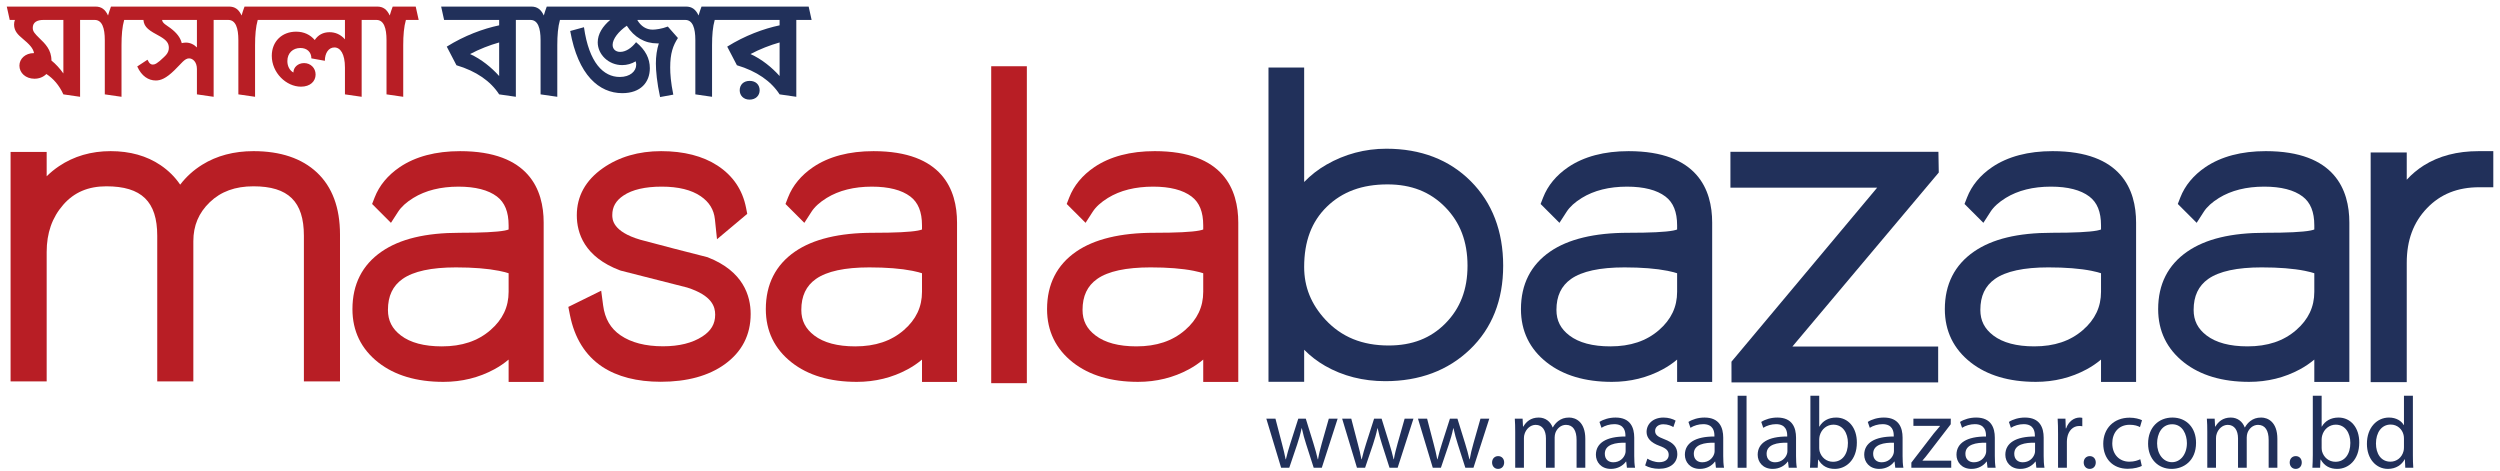
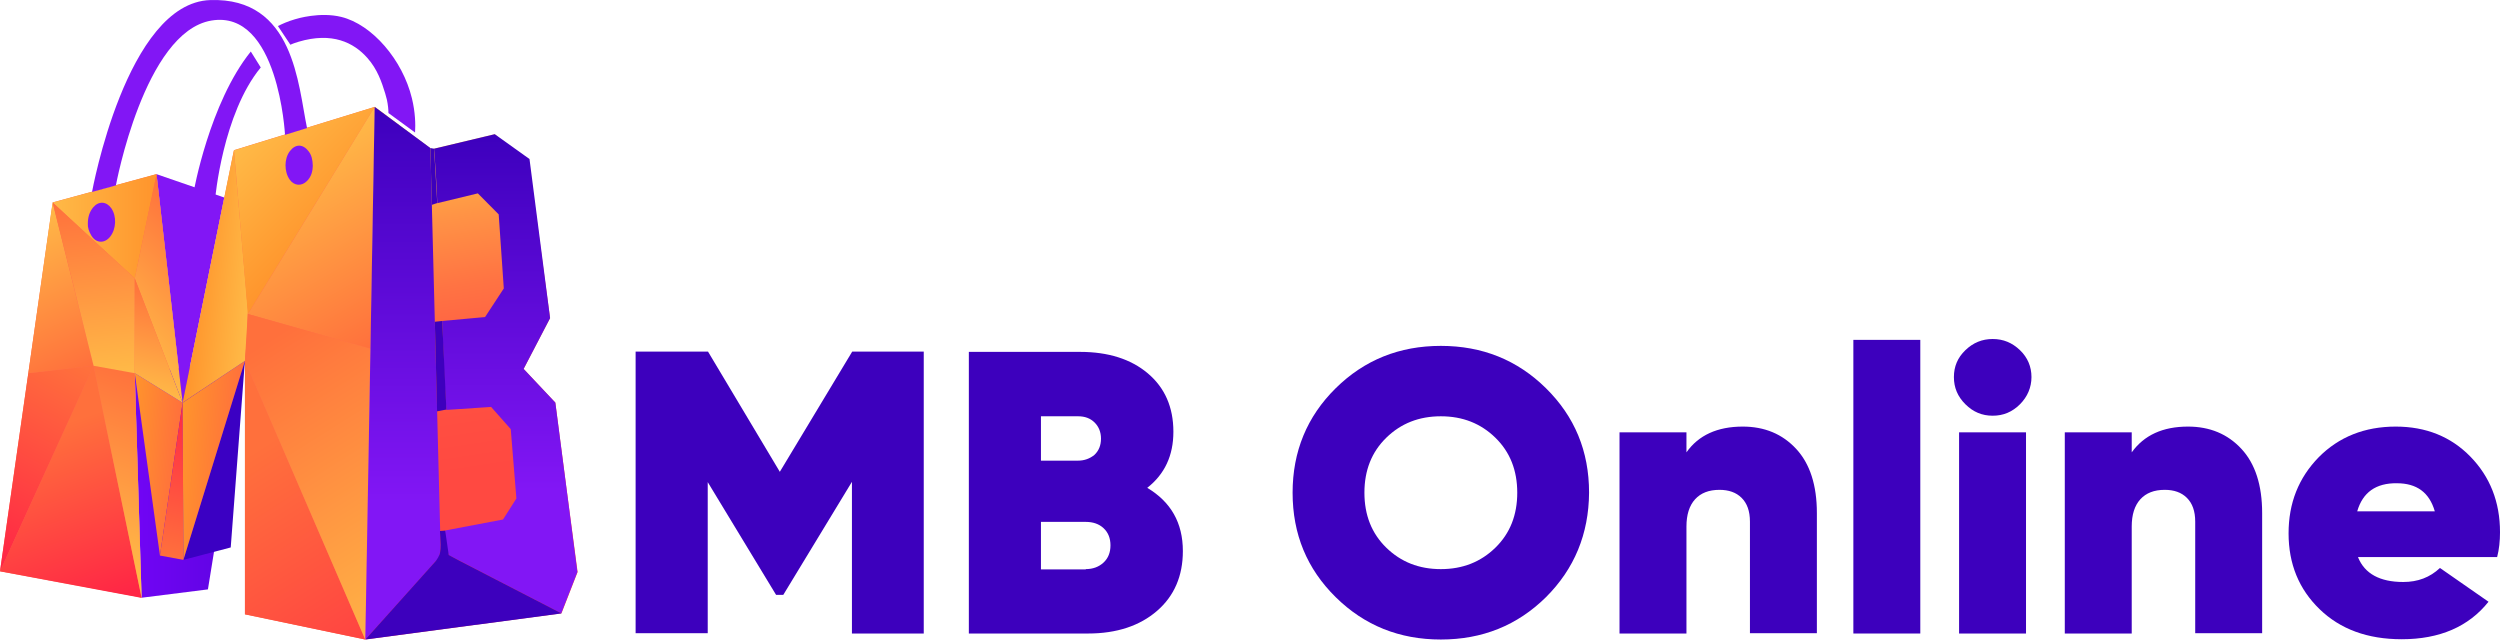
- <svg xmlns="http://www.w3.org/2000/svg" width="351" height="66" viewBox="0 0 351 66" fill="none">
-   <path d="M27.648 6.661C27.214 6.225 26.682 5.98 26.09 5.98C25.894 5.98 25.696 6.018 25.519 6.055C25.322 5.261 24.809 4.616 23.941 3.954C23.389 3.538 22.798 3.272 22.758 2.798H27.648V6.661ZM8.898 10.315C8.404 9.614 7.833 8.99 7.222 8.497V8.478C7.222 6.983 6.334 6.131 5.506 5.336C4.895 4.73 4.599 4.427 4.599 3.916C4.599 3.121 5.21 2.798 6.098 2.798H8.898V10.315ZM50.777 13.59V2.798H52.847C53.891 2.798 54.267 3.935 54.267 5.639V13.249L56.613 13.59V6.34C56.613 4.957 56.712 3.765 56.988 2.798H58.781L58.367 0.924H55.134C54.976 1.342 54.838 1.758 54.719 2.175C54.325 1.323 53.793 0.924 52.965 0.924H52.531H52.157H37.567H37.152H34.333C34.175 1.342 34.037 1.758 33.919 2.175C33.523 1.323 32.992 0.924 32.163 0.924H31.729H31.355H18.816H18.401H15.581C15.424 1.342 15.286 1.758 15.168 2.175C14.772 1.323 14.24 0.924 13.412 0.924H12.979H12.604H0.952L1.366 2.798H2.095C2.017 2.988 1.976 3.216 1.976 3.443C1.976 4.409 2.607 4.938 3.14 5.392C4.106 6.206 4.658 6.755 4.777 7.456H4.757C3.554 7.456 2.726 8.251 2.726 9.217C2.726 10.239 3.613 11.053 4.836 11.053C5.486 11.053 6.077 10.826 6.512 10.39C7.497 11.034 8.307 11.962 8.898 13.249L11.244 13.59V2.798H13.018H13.294C14.339 2.798 14.714 3.935 14.714 5.639V13.249L17.06 13.59V6.34C17.06 4.957 17.159 3.765 17.434 2.798H18.816H19.229H20.136C20.235 3.879 20.964 4.295 22.502 5.128C23.369 5.639 23.706 6.055 23.706 6.718C23.706 7.077 23.587 7.399 23.311 7.722C23.232 7.797 23.152 7.892 23.054 7.986C22.089 8.933 21.733 9.066 21.457 9.066C21.241 9.066 20.984 8.99 20.707 8.384L19.268 9.331C19.88 10.694 20.846 11.3 21.872 11.3C22.561 11.3 23.311 11.015 24.493 9.86C25.44 8.952 25.913 8.195 26.544 8.195C27.076 8.195 27.648 8.706 27.648 9.689V13.249L29.995 13.59V2.798H31.769H32.045C33.091 2.798 33.466 3.935 33.466 5.639V13.249L35.811 13.59V6.34C35.811 4.957 35.91 3.765 36.186 2.798H37.567H37.981H48.431V5.525C47.819 4.825 47.07 4.521 46.262 4.521C45.355 4.521 44.645 4.92 44.191 5.62C43.561 4.881 42.693 4.446 41.568 4.446C39.597 4.446 38.158 5.809 38.158 7.835C38.158 10.22 40.189 12.169 42.26 12.169C43.561 12.169 44.31 11.412 44.31 10.466C44.31 9.538 43.599 8.857 42.693 8.857C41.825 8.857 41.194 9.463 41.194 10.182C40.681 9.899 40.346 9.311 40.346 8.574C40.346 7.456 41.115 6.737 42.18 6.737C43.088 6.737 43.718 7.304 43.718 8.195L45.61 8.535C45.61 7.474 46.124 6.661 46.952 6.661C47.78 6.661 48.431 7.551 48.431 9.482V13.249L50.777 13.59Z" fill="#B81E25" />
-   <path d="M70.081 10.675C68.996 9.463 67.576 8.308 65.999 7.589C67.32 6.888 68.739 6.34 70.081 5.961V10.675ZM109.456 10.675C108.371 9.463 106.951 8.308 105.373 7.589C106.695 6.888 108.115 6.34 109.456 5.961V10.675ZM80.412 2.798H85.676C84.612 3.688 83.921 4.768 83.921 5.941C83.921 7.665 85.46 9.141 87.352 9.141C88.023 9.141 88.693 8.952 89.246 8.611C89.305 8.781 89.324 8.933 89.324 9.085C89.324 10.012 88.457 10.807 87.018 10.807C84.731 10.807 82.699 8.837 81.989 3.821L80.057 4.351C81.161 10.56 84.119 13.079 87.372 13.079C89.955 13.079 91.237 11.546 91.237 9.577C91.237 8.214 90.625 7.002 89.305 5.923C88.674 6.737 87.866 7.286 87.076 7.286C86.446 7.286 86.012 6.907 86.012 6.301C86.012 5.469 86.839 4.409 88.004 3.613C89.028 5.242 90.546 6.093 92.282 6.093C92.36 6.093 92.42 6.093 92.499 6.093C92.222 6.945 92.085 7.91 92.085 8.914C92.085 9.955 92.242 11.639 92.676 13.627L94.53 13.287C94.175 11.527 94.096 10.371 94.096 9.482C94.096 7.474 94.49 6.396 95.181 5.336L93.761 3.727C92.933 4.049 92.046 4.162 91.631 4.162C90.725 4.162 89.975 3.669 89.482 2.818L89.522 2.798H95.93H96.206C97.251 2.798 97.626 3.935 97.626 5.639V13.249L99.972 13.59V6.34C99.972 4.957 100.071 3.765 100.346 2.798H101.725H102.14H109.456V3.557C107.208 4.03 104.585 4.995 102.101 6.547L103.462 9.16C106.261 9.993 108.273 11.412 109.456 13.249L111.802 13.59V2.798H113.95L113.537 0.924H101.725H101.313H98.493C98.335 1.342 98.197 1.758 98.078 2.175C97.684 1.323 97.152 0.924 96.323 0.924H95.89H95.515H79.998H79.584H76.764C76.607 1.342 76.468 1.758 76.35 2.175C75.956 1.323 75.424 0.924 74.596 0.924H74.162H73.787H61.938L62.351 2.798H70.081V3.557C67.832 4.03 65.211 4.995 62.726 6.547L64.086 9.16C66.885 9.993 68.897 11.412 70.081 13.249L72.426 13.59V2.798H74.2H74.477C75.522 2.798 75.896 3.935 75.896 5.639V13.249L78.244 13.59V6.34C78.244 4.957 78.341 3.765 78.618 2.798H79.998H80.412Z" fill="#21305A" />
-   <path d="M105.255 11.356C104.388 11.356 103.855 11.904 103.855 12.681C103.855 13.4 104.388 13.987 105.235 13.987C106.123 13.987 106.655 13.4 106.655 12.681C106.655 11.904 106.123 11.356 105.255 11.356Z" fill="#21305A" />
-   <path d="M99.402 36.14L99.315 36.105L99.223 36.083C96.168 35.312 93.035 34.498 89.914 33.662C85.965 32.508 85.965 30.762 85.965 30.188C85.965 29.037 86.466 28.167 87.541 27.448C88.772 26.622 90.58 26.204 92.911 26.204C95.236 26.204 97.076 26.657 98.381 27.551C99.579 28.372 100.232 29.433 100.374 30.793L100.666 33.589L104.913 30.026L104.744 29.161C104.251 26.648 102.9 24.657 100.729 23.244C98.663 21.902 96.003 21.221 92.822 21.221C89.659 21.221 86.908 22.025 84.645 23.611C82.216 25.313 80.984 27.539 80.984 30.228C80.984 32.71 82.034 36.065 87.034 37.954L87.191 38.005C90.133 38.758 93.169 39.531 96.47 40.367C100 41.49 100.411 43.081 100.411 44.183C100.411 45.477 99.837 46.451 98.605 47.248C97.203 48.157 95.347 48.619 93.089 48.619C90.621 48.619 88.615 48.1 87.123 47.077C85.725 46.122 84.926 44.75 84.68 42.883L84.407 40.815L79.794 43.089L80.016 44.212C80.658 47.464 82.183 49.911 84.554 51.49C86.676 52.891 89.441 53.601 92.773 53.601C96.464 53.601 99.484 52.774 101.75 51.145C104.167 49.403 105.393 47.028 105.393 44.084C105.393 41.532 104.354 38.082 99.402 36.14Z" fill="#B81E25" />
-   <path d="M168.933 40.968C168.933 43.094 168.101 44.852 166.39 46.339C164.615 47.881 162.38 48.63 159.555 48.63C157.07 48.63 155.136 48.114 153.807 47.096C152.567 46.151 151.989 45.012 151.989 43.51C151.989 41.559 152.661 40.138 154.044 39.163C155.572 38.085 158.093 37.541 161.536 37.541C163.953 37.541 165.988 37.703 167.586 38.02C168.254 38.155 168.676 38.274 168.933 38.362V40.968ZM162.126 21.22C158.707 21.22 155.858 21.973 153.649 23.461C151.962 24.61 150.774 26.047 150.12 27.728L149.766 28.637L152.413 31.285L153.416 29.73C153.861 29.041 154.58 28.388 155.554 27.789C157.265 26.736 159.4 26.204 161.894 26.204C164.262 26.204 166.077 26.67 167.293 27.59C168.397 28.427 168.933 29.751 168.933 31.64V32.22C168.819 32.263 168.64 32.319 168.369 32.371C167.28 32.577 165.159 32.682 162.065 32.682C157.331 32.682 153.642 33.572 151.101 35.323C148.384 37.196 147.007 39.914 147.007 43.403C147.007 46.476 148.228 48.994 150.636 50.888C152.936 52.695 156.012 53.613 159.776 53.613C162.356 53.613 164.76 53.02 166.919 51.851C167.655 51.451 168.327 50.996 168.933 50.483V53.623H173.854V31.248C173.854 26.675 171.818 21.22 162.126 21.22Z" fill="#B81E25" />
-   <path d="M129.449 40.97C129.449 43.095 128.617 44.853 126.906 46.341C125.131 47.882 122.896 48.631 120.07 48.631C117.586 48.631 115.652 48.116 114.321 47.1C113.083 46.153 112.505 45.013 112.505 43.511C112.505 41.56 113.176 40.139 114.559 39.164C116.087 38.087 118.608 37.542 122.052 37.542C124.468 37.542 126.503 37.705 128.103 38.022C128.771 38.156 129.19 38.275 129.449 38.364V40.97ZM122.64 21.222C119.223 21.222 116.373 21.974 114.165 23.463C112.476 24.613 111.288 26.05 110.635 27.731L110.283 28.639L112.929 31.287L113.932 29.731C114.376 29.043 115.094 28.39 116.07 27.79C117.782 26.738 119.915 26.205 122.408 26.205C124.777 26.205 126.593 26.672 127.809 27.591C128.912 28.428 129.449 29.752 129.449 31.642V32.221C129.334 32.265 129.155 32.321 128.883 32.372C127.795 32.579 125.674 32.683 122.579 32.683C117.846 32.683 114.156 33.573 111.616 35.325C108.9 37.197 107.521 39.916 107.521 43.404C107.521 46.479 108.743 48.998 111.151 50.89C113.452 52.697 116.527 53.614 120.291 53.614C122.872 53.614 125.274 53.022 127.434 51.853C128.17 51.453 128.843 50.998 129.449 50.484V53.624H134.368V31.249C134.368 26.677 132.334 21.222 122.64 21.222Z" fill="#B81E25" />
-   <path d="M139.166 53.798H144.17V9.301H139.166V53.798Z" fill="#B81E25" />
-   <path d="M71.41 40.97C71.41 43.095 70.579 44.853 68.866 46.341C67.093 47.882 64.858 48.631 62.032 48.631C59.548 48.631 57.615 48.116 56.283 47.098C55.044 46.153 54.467 45.013 54.467 43.511C54.467 41.56 55.139 40.139 56.522 39.164C58.05 38.087 60.57 37.542 64.014 37.542C66.43 37.542 68.465 37.705 70.064 38.022C70.732 38.156 71.152 38.275 71.41 38.364V40.97ZM64.602 21.222C61.184 21.222 58.335 21.974 56.126 23.463C54.438 24.612 53.25 26.048 52.597 27.731L52.245 28.639L54.889 31.287L55.894 29.731C56.338 29.042 57.057 28.389 58.032 27.79C59.743 26.738 61.877 26.205 64.371 26.205C66.737 26.205 68.556 26.672 69.77 27.591C70.874 28.428 71.41 29.752 71.41 31.642V32.221C71.296 32.265 71.116 32.321 70.846 32.372C69.756 32.579 67.635 32.683 64.541 32.683C59.741 32.683 56.155 33.548 53.577 35.325C50.862 37.197 49.483 39.916 49.483 43.404C49.483 46.479 50.705 48.996 53.113 50.89C55.414 52.697 58.489 53.614 62.253 53.614C64.834 53.614 67.237 53.022 69.395 51.853C70.132 51.453 70.803 50.998 71.41 50.484V53.624H76.331V31.249C76.331 26.677 74.297 21.222 64.602 21.222Z" fill="#B81E25" />
-   <path d="M35.59 21.22C32.847 21.22 30.424 21.862 28.387 23.129C27.174 23.882 26.141 24.819 25.296 25.926C24.576 24.858 23.655 23.943 22.542 23.19C20.611 21.882 18.25 21.22 15.529 21.22C12.807 21.22 10.37 21.931 8.283 23.334C7.658 23.754 7.081 24.226 6.553 24.75V21.33H1.485V53.55H6.553V35.383C6.553 32.708 7.317 30.534 8.887 28.74C10.405 27.003 12.384 26.158 14.932 26.158C19.874 26.158 22.076 28.299 22.076 33.099V53.55H27.145V33.864C27.145 31.674 27.898 29.886 29.448 28.396C31.013 26.89 33.02 26.158 35.582 26.158C40.483 26.158 42.667 28.299 42.667 33.099V53.55H47.736V32.92C47.736 29.165 46.647 26.239 44.498 24.22C42.376 22.23 39.379 21.22 35.59 21.22Z" fill="#B81E25" />
-   <path d="M347.976 21.222C345.002 21.222 342.427 21.895 340.309 23.224C339.422 23.784 338.623 24.454 337.907 25.232V21.406H332.841V53.648H337.907V36.906C337.907 33.734 338.834 31.222 340.751 29.226C342.644 27.251 345.049 26.29 348.094 26.29H350.06V21.222H347.976Z" fill="#21305A" />
-   <path d="M310.039 39.163C311.569 38.085 314.091 37.541 317.534 37.541C319.95 37.541 321.985 37.703 323.584 38.02C324.251 38.155 324.673 38.274 324.929 38.362V40.968C324.929 43.094 324.097 44.852 322.387 46.339C320.615 47.881 318.378 48.63 315.551 48.63C313.066 48.63 311.133 48.114 309.804 47.099C308.562 46.151 307.986 45.012 307.986 43.51C307.986 41.559 308.659 40.138 310.039 39.163ZM306.632 50.888C308.933 52.695 312.009 53.613 315.77 53.613C318.355 53.613 320.755 53.02 322.916 51.851C323.653 51.451 324.322 50.996 324.929 50.483V53.623H329.849V31.248C329.849 26.675 327.814 21.22 318.118 21.22C314.703 21.22 311.853 21.973 309.647 23.461C307.957 24.61 306.772 26.047 306.115 27.729L305.764 28.637L308.412 31.285L309.414 29.727C309.858 29.041 310.577 28.388 311.55 27.789C313.265 26.736 315.397 26.204 317.891 26.204C320.258 26.204 322.078 26.67 323.289 27.59C324.393 28.427 324.929 29.751 324.929 31.64V32.22C324.817 32.263 324.635 32.319 324.367 32.371C323.275 32.577 321.153 32.682 318.061 32.682C313.261 32.682 309.672 33.546 307.095 35.323C304.38 37.196 303.005 39.912 303.005 43.403C303.005 46.476 304.226 48.994 306.632 50.888Z" fill="#21305A" />
-   <path d="M186.305 29.01C188.471 26.91 191.248 25.889 194.799 25.889C198.144 25.888 200.793 26.93 202.898 29.072C205.01 31.221 206.039 33.917 206.039 37.313C206.039 40.633 205.031 43.273 202.956 45.383C200.888 47.487 198.276 48.507 194.972 48.507C191.259 48.507 188.348 47.319 186.078 44.873C184.077 42.702 183.104 40.285 183.104 37.485C183.104 33.872 184.152 31.099 186.305 29.01ZM183.104 49.104C183.974 49.985 184.957 50.74 186.048 51.367C188.536 52.793 191.375 53.516 194.492 53.516C199.299 53.516 203.297 52.018 206.378 49.066C209.476 46.096 211.046 42.142 211.046 37.313C211.046 32.459 209.514 28.466 206.495 25.44C203.475 22.415 199.485 20.881 194.637 20.88C191.645 20.88 188.82 21.633 186.236 23.114C185.069 23.784 184.023 24.598 183.104 25.552V9.485H178.095V53.609H183.104V49.104Z" fill="#21305A" />
-   <path d="M272.119 48.651H251.654L272.204 24.22L272.154 21.31H242.952V26.351H263.551L243.098 50.781L243.102 53.69H272.119V48.651Z" fill="#21305A" />
-   <path d="M292.44 46.339C290.665 47.881 288.433 48.63 285.605 48.63C283.12 48.63 281.186 48.114 279.857 47.099C278.618 46.151 278.04 45.012 278.04 43.51C278.04 41.559 278.713 40.138 280.093 39.163C281.623 38.085 284.144 37.541 287.589 37.541C290.004 37.541 292.039 37.703 293.64 38.02C294.307 38.155 294.727 38.274 294.983 38.362V40.968C294.983 43.094 294.153 44.852 292.44 46.339ZM299.907 31.248C299.907 26.675 297.872 21.22 288.178 21.22C284.759 21.22 281.909 21.973 279.701 23.461C278.011 24.61 276.826 26.047 276.173 27.728L275.818 28.637L278.466 31.285L279.47 29.727C279.91 29.041 280.633 28.389 281.604 27.789C283.317 26.736 285.451 26.204 287.945 26.204C290.312 26.204 292.13 26.67 293.343 27.59C294.447 28.427 294.983 29.751 294.983 31.64V32.22C294.871 32.263 294.691 32.319 294.423 32.371C293.333 32.577 291.211 32.682 288.115 32.682C283.313 32.682 279.728 33.546 277.149 35.323C274.434 37.196 273.055 39.914 273.055 43.403C273.055 46.478 274.28 48.997 276.688 50.888C278.987 52.695 282.063 53.613 285.824 53.613C288.409 53.613 290.811 53.02 292.97 51.851C293.707 51.451 294.378 50.996 294.983 50.483V53.623H299.907V31.248Z" fill="#21305A" />
-   <path d="M220.579 39.164C222.107 38.087 224.627 37.542 228.074 37.542C230.488 37.542 232.523 37.705 234.122 38.022C234.789 38.156 235.209 38.275 235.467 38.364V40.97C235.467 43.095 234.635 44.853 232.925 46.341C231.152 47.882 228.916 48.631 226.09 48.631C223.604 48.631 221.671 48.116 220.342 47.1C219.102 46.153 218.524 45.013 218.524 43.511C218.524 41.56 219.198 40.139 220.579 39.164ZM217.171 50.89C219.471 52.697 222.547 53.614 226.311 53.614C228.893 53.614 231.296 53.022 233.452 51.853C234.189 51.453 234.862 50.998 235.467 50.484V53.624H240.389V31.249C240.389 26.677 238.354 21.222 228.66 21.222C225.241 21.222 222.393 21.974 220.184 23.463C218.496 24.613 217.309 26.048 216.655 27.731L216.302 28.639L218.948 31.287L219.954 29.729C220.395 29.043 221.115 28.39 222.089 27.79C223.801 26.738 225.935 26.205 228.429 26.205C230.797 26.205 232.614 26.672 233.826 27.591C234.931 28.428 235.467 29.752 235.467 31.642V32.221C235.353 32.265 235.175 32.321 234.905 32.372C233.818 32.579 231.695 32.683 228.599 32.683C223.864 32.683 220.175 33.573 217.635 35.325C214.919 37.197 213.541 39.916 213.541 43.404C213.541 46.479 214.762 48.998 217.171 50.89Z" fill="#21305A" />
-   <path d="M185.581 62.242C185.355 63.054 185.169 63.78 185.056 64.477H185.013C184.856 63.78 184.658 63.054 184.4 62.229L183.333 58.783H182.278L181.153 62.3C180.925 63.039 180.697 63.78 180.541 64.477H180.499C180.37 63.766 180.184 63.054 179.986 62.286L179.073 58.783H177.792L179.871 65.674H181.012L182.122 62.399C182.363 61.66 182.577 60.947 182.748 60.121H182.776C182.947 60.933 183.148 61.616 183.39 62.385L184.444 65.674H185.581L187.804 58.783H186.564L185.581 62.242Z" fill="#21305A" />
-   <path d="M196.228 62.242C196 63.054 195.816 63.78 195.703 64.477H195.66C195.503 63.78 195.303 63.054 195.047 62.229L193.977 58.783H192.923L191.798 62.3C191.572 63.039 191.342 63.78 191.187 64.477H191.144C191.016 63.766 190.831 63.054 190.631 62.286L189.719 58.783H188.438L190.518 65.674H191.658L192.769 62.399C193.01 61.66 193.224 60.947 193.395 60.121H193.422C193.593 60.933 193.792 61.616 194.035 62.385L195.089 65.674H196.228L198.449 58.783H197.211L196.228 62.242Z" fill="#21305A" />
-   <path d="M206.874 62.242C206.646 63.054 206.462 63.78 206.348 64.477H206.304C206.149 63.78 205.948 63.054 205.693 62.229L204.624 58.783H203.57L202.444 62.3C202.216 63.039 201.989 63.78 201.832 64.477H201.788C201.661 63.766 201.475 63.054 201.277 62.286L200.366 58.783H199.084L201.162 65.674H202.303L203.414 62.399C203.657 61.66 203.871 60.947 204.041 60.121H204.07C204.238 60.933 204.439 61.616 204.68 62.385L205.735 65.674H206.874L209.095 58.783H207.858L206.874 62.242Z" fill="#21305A" />
-   <path d="M210.344 64.037C209.845 64.037 209.488 64.406 209.488 64.933C209.488 65.448 209.829 65.833 210.328 65.833C210.856 65.833 211.184 65.448 211.184 64.933C211.184 64.406 210.842 64.037 210.344 64.037Z" fill="#21305A" />
-   <path d="M220.31 58.624C219.655 58.624 219.201 58.797 218.785 59.11C218.501 59.324 218.231 59.623 218.018 60.007H217.989C217.689 59.195 216.979 58.624 216.038 58.624C214.897 58.624 214.258 59.239 213.875 59.892H213.83L213.773 58.783H212.678C212.718 59.352 212.735 59.936 212.735 60.648V65.674H213.96V61.517C213.96 61.303 213.986 61.089 214.057 60.903C214.258 60.277 214.826 59.651 215.611 59.651C216.565 59.651 217.05 60.448 217.05 61.545V65.674H218.273V61.416C218.273 61.188 218.316 60.961 218.373 60.79C218.588 60.178 219.142 59.651 219.856 59.651C220.866 59.651 221.351 60.448 221.351 61.773V65.674H222.577V61.616C222.577 59.223 221.223 58.624 220.31 58.624Z" fill="#21305A" />
-   <path d="M228.238 63.354C228.238 63.483 228.209 63.625 228.165 63.752C227.966 64.337 227.398 64.905 226.499 64.905C225.86 64.905 225.316 64.521 225.316 63.708C225.316 62.371 226.87 62.127 228.238 62.157V63.354ZM229.447 61.446C229.447 60.063 228.936 58.624 226.826 58.624C225.959 58.624 225.132 58.868 224.564 59.239L224.848 60.063C225.333 59.75 226.002 59.552 226.641 59.552C228.051 59.552 228.209 60.576 228.209 61.147V61.287C225.546 61.275 224.064 62.187 224.064 63.851C224.064 64.85 224.777 65.833 226.172 65.833C227.154 65.833 227.897 65.347 228.28 64.806H228.323L228.42 65.674H229.563C229.475 65.204 229.447 64.62 229.447 64.021V61.446Z" fill="#21305A" />
-   <path d="M233.685 61.672C232.79 61.331 232.376 61.076 232.376 60.505C232.376 59.993 232.79 59.566 233.529 59.566C234.168 59.566 234.671 59.794 234.939 59.964L235.253 59.053C234.868 58.825 234.255 58.625 233.559 58.625C232.076 58.625 231.179 59.536 231.179 60.648C231.179 61.474 231.764 62.158 233.001 62.599C233.926 62.94 234.286 63.269 234.286 63.867C234.286 64.436 233.855 64.892 232.944 64.892C232.318 64.892 231.664 64.636 231.293 64.394L230.979 65.348C231.463 65.633 232.161 65.817 232.916 65.817C234.555 65.817 235.495 64.963 235.495 63.752C235.495 62.726 234.884 62.128 233.685 61.672Z" fill="#21305A" />
-   <path d="M240.732 63.354C240.732 63.483 240.704 63.625 240.661 63.752C240.46 64.337 239.892 64.905 238.993 64.905C238.354 64.905 237.81 64.521 237.81 63.708C237.81 62.371 239.365 62.127 240.732 62.157V63.354ZM241.941 61.446C241.941 60.063 241.43 58.624 239.32 58.624C238.452 58.624 237.628 58.868 237.056 59.239L237.342 60.063C237.825 59.75 238.496 59.552 239.137 59.552C240.545 59.552 240.704 60.576 240.704 61.147V61.287C238.042 61.275 236.557 62.187 236.557 63.851C236.557 64.85 237.271 65.833 238.667 65.833C239.651 65.833 240.391 65.347 240.775 64.806H240.817L240.917 65.674H242.055C241.97 65.204 241.941 64.62 241.941 64.021V61.446Z" fill="#21305A" />
-   <path d="M243.963 65.674H245.215V55.564H243.963V65.674Z" fill="#21305A" />
-   <path d="M250.953 63.354C250.953 63.483 250.924 63.625 250.882 63.752C250.681 64.337 250.113 64.905 249.214 64.905C248.575 64.905 248.031 64.521 248.031 63.708C248.031 62.371 249.585 62.127 250.953 62.157V63.354ZM252.164 61.446C252.164 60.063 251.651 58.624 249.543 58.624C248.674 58.624 247.849 58.868 247.278 59.239L247.562 60.063C248.047 59.75 248.717 59.552 249.358 59.552C250.766 59.552 250.924 60.576 250.924 61.147V61.287C248.262 61.275 246.779 62.187 246.779 63.851C246.779 64.85 247.491 65.833 248.887 65.833C249.871 65.833 250.61 65.347 250.995 64.806H251.038L251.137 65.674H252.275C252.19 65.204 252.164 64.62 252.164 64.021V61.446Z" fill="#21305A" />
-   <path d="M257.355 64.834C256.444 64.834 255.718 64.235 255.474 63.367C255.448 63.225 255.418 63.069 255.418 62.912V61.672C255.418 61.473 255.462 61.303 255.489 61.16C255.746 60.205 256.544 59.623 257.4 59.623C258.737 59.623 259.449 60.804 259.449 62.187C259.449 63.766 258.666 64.834 257.355 64.834ZM257.795 58.624C256.686 58.624 255.888 59.123 255.448 59.892H255.418V55.563H254.18V63.895C254.18 64.507 254.149 65.204 254.121 65.674H255.205L255.261 64.536H255.304C255.817 65.448 256.615 65.833 257.611 65.833C259.151 65.833 260.703 64.606 260.703 62.143C260.717 60.049 259.506 58.624 257.795 58.624Z" fill="#21305A" />
-   <path d="M265.91 63.354C265.91 63.483 265.881 63.625 265.839 63.752C265.64 64.337 265.07 64.905 264.173 64.905C263.532 64.905 262.99 64.521 262.99 63.708C262.99 62.371 264.542 62.127 265.91 62.157V63.354ZM267.123 61.446C267.123 60.063 266.61 58.624 264.502 58.624C263.631 58.624 262.806 58.868 262.235 59.239L262.519 60.063C263.004 59.75 263.674 59.552 264.315 59.552C265.725 59.552 265.881 60.576 265.881 61.147V61.287C263.219 61.275 261.736 62.187 261.736 63.851C261.736 64.85 262.448 65.833 263.844 65.833C264.828 65.833 265.569 65.347 265.952 64.806H265.997L266.096 65.674H267.235C267.149 65.204 267.123 64.62 267.123 64.021V61.446Z" fill="#21305A" />
-   <path d="M269.922 64.65C270.236 64.293 270.52 63.95 270.804 63.566L273.882 59.566L273.894 58.783H268.642V59.793H272.373V59.821C272.058 60.192 271.774 60.518 271.474 60.891L268.355 64.949V65.674H273.953V64.678H269.922V64.65Z" fill="#21305A" />
-   <path d="M278.863 63.354C278.863 63.483 278.834 63.625 278.792 63.752C278.591 64.337 278.023 64.905 277.124 64.905C276.485 64.905 275.941 64.521 275.941 63.708C275.941 62.371 277.495 62.127 278.863 62.157V63.354ZM280.072 61.446C280.072 60.063 279.559 58.624 277.451 58.624C276.584 58.624 275.757 58.868 275.189 59.239L275.473 60.063C275.957 59.75 276.627 59.552 277.268 59.552C278.676 59.552 278.834 60.576 278.834 61.147V61.287C276.173 61.275 274.689 62.187 274.689 63.851C274.689 64.85 275.402 65.833 276.797 65.833C277.781 65.833 278.522 65.347 278.905 64.806H278.948L279.047 65.674H280.186C280.1 65.204 280.072 64.62 280.072 64.021V61.446Z" fill="#21305A" />
-   <path d="M285.722 63.354C285.722 63.483 285.694 63.625 285.649 63.752C285.45 64.337 284.882 64.905 283.983 64.905C283.344 64.905 282.801 64.521 282.801 63.708C282.801 62.371 284.355 62.127 285.722 62.157V63.354ZM286.931 61.446C286.931 60.063 286.418 58.624 284.31 58.624C283.444 58.624 282.616 58.868 282.048 59.239L282.332 60.063C282.817 59.75 283.486 59.552 284.125 59.552C285.536 59.552 285.694 60.576 285.694 61.147V61.287C283.03 61.275 281.549 62.187 281.549 63.851C281.549 64.85 282.261 65.833 283.657 65.833C284.639 65.833 285.379 65.347 285.765 64.806H285.807L285.905 65.674H287.045C286.96 65.204 286.931 64.62 286.931 64.021V61.446Z" fill="#21305A" />
-   <path d="M290.091 60.134H290.034L289.989 58.783H288.894C288.936 59.423 288.95 60.121 288.95 60.933V65.674H290.19V62.001C290.19 61.786 290.218 61.589 290.247 61.416C290.417 60.477 291.044 59.808 291.927 59.808C292.099 59.808 292.227 59.821 292.355 59.849V58.668C292.239 58.64 292.142 58.624 291.998 58.624C291.158 58.624 290.403 59.209 290.091 60.134Z" fill="#21305A" />
-   <path d="M293.406 64.037C292.907 64.037 292.552 64.406 292.552 64.933C292.552 65.448 292.893 65.833 293.392 65.833C293.919 65.833 294.246 65.448 294.246 64.933C294.246 64.406 293.905 64.037 293.406 64.037Z" fill="#21305A" />
-   <path d="M299.002 59.638C299.683 59.638 300.154 59.794 300.452 59.964L300.738 58.997C300.395 58.825 299.74 58.641 299.002 58.641C296.75 58.641 295.297 60.178 295.297 62.3C295.297 64.406 296.65 65.817 298.73 65.817C299.657 65.817 300.381 65.589 300.71 65.419L300.497 64.478C300.14 64.636 299.671 64.821 298.957 64.821C297.589 64.821 296.563 63.838 296.563 62.243C296.563 60.804 297.419 59.638 299.002 59.638Z" fill="#21305A" />
-   <path d="M304.951 64.891C303.727 64.891 302.857 63.752 302.857 62.242C302.857 60.933 303.496 59.566 304.979 59.566C306.46 59.566 307.042 61.045 307.042 62.215C307.042 63.766 306.148 64.891 304.951 64.891ZM305.005 58.624C303.1 58.624 301.591 59.979 301.591 62.286C301.591 64.465 303.029 65.833 304.894 65.833C306.559 65.833 308.325 64.721 308.325 62.171C308.325 60.063 306.988 58.624 305.005 58.624Z" fill="#21305A" />
-   <path d="M317.478 58.624C316.825 58.624 316.369 58.797 315.955 59.11C315.669 59.324 315.401 59.623 315.186 60.007H315.155C314.859 59.195 314.145 58.624 313.204 58.624C312.067 58.624 311.426 59.239 311.041 59.892H310.998L310.941 58.783H309.844C309.888 59.352 309.903 59.936 309.903 60.648V65.674H311.126V61.517C311.126 61.303 311.156 61.089 311.227 60.903C311.426 60.277 311.996 59.651 312.78 59.651C313.731 59.651 314.218 60.448 314.218 61.545V65.674H315.441V61.416C315.441 61.188 315.486 60.961 315.541 60.79C315.754 60.178 316.312 59.651 317.022 59.651C318.032 59.651 318.519 60.448 318.519 61.773V65.674H319.743V61.616C319.743 59.223 318.389 58.624 317.478 58.624Z" fill="#21305A" />
-   <path d="M322.328 64.037C321.827 64.037 321.474 64.406 321.474 64.933C321.474 65.448 321.814 65.833 322.314 65.833C322.841 65.833 323.168 65.448 323.168 64.933C323.168 64.406 322.827 64.037 322.328 64.037Z" fill="#21305A" />
-   <path d="M327.894 64.834C326.983 64.834 326.255 64.235 326.013 63.367C325.985 63.225 325.959 63.069 325.959 62.912V61.672C325.959 61.473 325.999 61.303 326.03 61.16C326.285 60.205 327.083 59.623 327.937 59.623C329.274 59.623 329.988 60.804 329.988 62.187C329.988 63.766 329.203 64.834 327.894 64.834ZM328.334 58.624C327.227 58.624 326.427 59.123 325.985 59.892H325.959V55.563H324.717V63.895C324.717 64.507 324.689 65.204 324.66 65.674H325.744L325.798 64.536H325.843C326.356 65.448 327.154 65.833 328.15 65.833C329.688 65.833 331.24 64.606 331.24 62.143C331.256 60.049 330.043 58.624 328.334 58.624Z" fill="#21305A" />
-   <path d="M337.516 62.783C337.516 62.984 337.502 63.154 337.46 63.324C337.23 64.265 336.461 64.82 335.622 64.82C334.268 64.82 333.585 63.667 333.585 62.27C333.585 60.748 334.353 59.607 335.652 59.607C336.591 59.607 337.275 60.263 337.46 61.061C337.502 61.216 337.516 61.43 337.516 61.589V62.783ZM338.77 55.563H337.516V59.679H337.486C337.174 59.123 336.461 58.624 335.408 58.624C333.729 58.624 332.304 60.035 332.316 62.328C332.316 64.421 333.599 65.833 335.266 65.833C336.39 65.833 337.23 65.248 337.616 64.477H337.644L337.701 65.674H338.825C338.782 65.204 338.77 64.507 338.77 63.895V55.563Z" fill="#21305A" />
+ <svg xmlns="http://www.w3.org/2000/svg" width="344" height="88" viewBox="0 0 344 88" fill="none">
+   <path d="M51.556 14.71L50.275 88C44.755 86.85 39.235 85.682 33.715 84.531C33.715 72.903 33.715 61.294 33.715 49.666L25.237 77.037L22.008 76.426L18.544 51.337L19.482 82.231L0 78.601L7.252 27.848L21.557 23.948L25.146 55.399L32.2 20.659L51.556 14.71Z" fill="#FF6C4C" />
+   <path d="M19.482 82.249L28.61 81.099L33.697 49.666L18.544 51.355L19.482 82.249Z" fill="url(#paint0_linear_574_15369)" />
+   <path d="M21.538 23.965L30.864 27.182L25.128 55.416L21.538 23.965Z" fill="#8216F5" />
+   <path d="M25.236 77.037C27.401 76.461 29.584 75.904 31.748 75.329C32.398 66.775 33.047 58.22 33.697 49.665L25.236 77.037Z" fill="#3B00C3" />
+   <path d="M0 78.619C4.293 69.183 8.569 59.766 12.862 50.331C15.063 60.97 17.263 71.609 19.482 82.267C12.988 81.045 6.494 79.823 0 78.619Z" fill="url(#paint1_linear_574_15369)" />
+   <path d="M0 78.619C4.293 69.183 8.569 59.766 12.862 50.331C9.867 50.672 6.873 51.014 3.896 51.355L0 78.619Z" fill="url(#paint2_linear_574_15369)" />
+   <path d="M19.483 82.249C17.282 71.609 15.081 60.97 12.862 50.312C14.756 50.654 16.651 50.995 18.545 51.337C18.851 61.653 19.158 71.951 19.483 82.249Z" fill="url(#paint3_linear_574_15369)" />
+   <path d="M3.896 51.355C6.891 51.014 9.885 50.672 12.862 50.331C10.986 42.836 9.11 35.36 7.234 27.866L3.896 51.355Z" fill="url(#paint4_linear_574_15369)" />
+   <path d="M7.233 27.865L21.538 23.965L18.544 38.307L7.233 27.865Z" fill="url(#paint5_linear_574_15369)" />
+   <path d="M18.544 51.355V38.307L7.252 27.866C9.128 35.36 11.004 42.836 12.88 50.331C14.756 50.672 16.65 51.014 18.544 51.355Z" fill="url(#paint6_linear_574_15369)" />
+   <path d="M21.538 23.965L18.544 38.307L25.128 55.416L21.538 23.965Z" fill="url(#paint7_linear_574_15369)" />
+   <path d="M25.128 55.417L22.007 76.444L18.544 51.355L25.128 55.417Z" fill="url(#paint8_linear_574_15369)" />
+   <path d="M18.544 38.308V51.355L25.128 55.417L18.544 38.308Z" fill="url(#paint9_linear_574_15369)" />
+   <path d="M25.129 55.416L25.237 77.037L22.008 76.444L25.129 55.416Z" fill="url(#paint10_linear_574_15369)" />
+   <path d="M25.236 77.037L25.128 55.417L33.697 49.666L25.236 77.037Z" fill="url(#paint11_linear_574_15369)" />
+   <path d="M33.697 49.666L25.128 55.399L32.181 20.659C32.831 28.027 33.462 35.414 34.111 42.782C34.111 42.908 34.111 43.052 34.093 43.178C34.039 45.406 33.913 47.563 33.697 49.666Z" fill="url(#paint12_linear_574_15369)" />
+   <path d="M51.555 14.71L32.199 20.677C32.831 28.189 33.48 35.701 34.111 43.214C39.92 33.706 45.728 24.199 51.555 14.71Z" fill="url(#paint13_linear_574_15369)" />
+   <path d="M51.556 14.71C45.748 24.217 39.921 33.706 34.112 43.214C39.74 44.813 45.351 46.395 50.979 47.994L51.556 14.71Z" fill="url(#paint14_linear_574_15369)" />
+   <path d="M33.697 84.531C33.697 72.903 33.697 61.294 33.697 49.666L50.257 88C44.737 86.85 39.217 85.7 33.697 84.531Z" fill="url(#paint15_linear_574_15369)" />
+   <path d="M50.257 88L33.697 49.665C33.824 47.509 33.968 45.352 34.094 43.195C39.722 44.795 45.333 46.376 50.961 47.976" fill="url(#paint16_linear_574_15369)" />
+   <path d="M35.88 9.282C30.631 15.645 29.603 27.362 29.603 27.362L26.645 26.41C26.645 26.41 28.809 14.171 34.51 7.09" fill="#8216F5" />
+   <path d="M38.243 3.585C38.802 3.298 39.596 2.938 40.588 2.651C40.877 2.561 44.016 1.608 46.956 2.327C51.213 3.37 55.398 8.24 56.679 13.524C57.148 15.447 57.184 17.118 57.112 18.233C55.885 17.334 54.659 16.435 53.45 15.555C53.45 15.105 53.396 14.458 53.234 13.704C53.216 13.596 53.125 13.272 52.999 12.841C52.53 11.331 51.953 9.552 50.546 7.97C48.67 5.85 45.711 4.376 41.093 5.742C40.678 5.868 40.3 6.011 40.3 6.011C40.191 6.065 40.065 6.101 39.957 6.155" fill="#8216F5" />
+   <path d="M12.087 30.777C12.087 29.86 12.321 29.141 12.826 28.53C13.584 27.632 14.648 27.703 15.316 28.656C16.073 29.752 16.001 31.514 15.153 32.574C14.36 33.562 13.169 33.472 12.538 32.358C12.231 31.837 12.05 31.262 12.087 30.777Z" fill="#8216F5" />
+   <path d="M43.041 22.833C43.023 23.552 42.843 24.307 42.248 24.9C41.508 25.655 40.48 25.583 39.867 24.72C39.091 23.642 39.091 21.827 39.885 20.802C40.66 19.778 41.689 19.796 42.464 20.82C42.843 21.306 43.023 21.917 43.041 22.833Z" fill="#8216F5" />
+   <path d="M12.664 26.41C12.664 26.41 17.39 0.386 28.935 0.009C40.48 -0.369 41.003 11.672 42.248 17.621L39.218 18.556C39.218 18.556 38.316 1.267 29.08 2.83C19.844 4.394 15.947 25.511 15.947 25.511L12.664 26.41Z" fill="#8216F5" />
+   <path d="M76.413 55.399L72.048 50.762C73.257 48.425 74.483 46.107 75.692 43.771C74.772 36.977 73.852 30.184 72.932 23.39C71.326 21.755 69.703 20.102 68.097 18.466C65.193 19.149 62.307 19.85 59.403 20.533C56.787 18.592 54.171 16.651 51.574 14.692L50.293 87.982C55.56 87.281 60.81 86.58 66.077 85.879C69.811 85.376 73.527 84.891 77.261 84.388C78.001 82.501 78.741 80.596 79.48 78.708C78.434 70.945 77.424 63.181 76.413 55.399Z" fill="url(#paint17_linear_574_15369)" />
+   <path d="M51.555 14.71L59.222 20.371L60.611 74.719C60.611 74.719 60.773 76.696 59.925 77.253C56.714 80.829 53.485 84.424 50.274 88C50.689 63.576 51.122 39.134 51.555 14.71Z" fill="url(#paint18_linear_574_15369)" />
+   <path d="M76.413 55.399C74.951 53.853 73.508 52.308 72.047 50.762C73.256 48.426 74.483 46.107 75.691 43.771C74.753 36.474 73.797 29.178 72.859 21.881C71.272 20.749 69.666 19.599 68.079 18.466C65.301 19.131 62.505 19.796 59.727 20.461C59.745 20.749 59.763 21.054 59.799 21.342C59.961 23.57 60.087 25.781 60.178 27.956C62.036 27.506 63.894 27.057 65.752 26.608C66.708 27.578 67.664 28.531 68.62 29.501C68.854 32.898 69.089 36.295 69.323 39.691C68.457 41.003 67.61 42.315 66.744 43.627C64.778 43.807 62.811 43.987 60.845 44.166C60.935 46.718 61.043 49.288 61.134 51.84C61.224 53.368 61.332 54.878 61.422 56.405C63.479 56.262 65.517 56.136 67.574 55.992C68.475 57.016 69.377 58.023 70.279 59.047C70.532 62.228 70.802 65.409 71.055 68.59C70.442 69.561 69.828 70.513 69.215 71.484C66.563 71.987 63.912 72.49 61.26 72.994C61.224 73.461 61.242 74.054 61.332 74.719C61.422 75.384 61.585 75.941 61.747 76.39C66.906 79.05 72.065 81.728 77.225 84.388C77.964 82.501 78.704 80.596 79.443 78.709C78.433 70.945 77.423 63.181 76.413 55.399Z" fill="url(#paint19_linear_574_15369)" />
+   <path d="M60.845 44.166C60.502 44.202 60.178 44.238 59.835 44.274C59.943 48.389 60.051 52.505 60.142 56.603C60.575 56.513 60.989 56.423 61.422 56.351C61.242 52.289 61.044 48.228 60.845 44.166Z" fill="#3D00BD" />
+   <path d="M59.727 20.461C59.564 20.425 59.384 20.407 59.222 20.371C59.294 22.977 59.348 25.583 59.42 28.189C59.673 28.099 59.925 28.027 60.16 27.937C60.033 25.457 59.871 22.959 59.727 20.461Z" fill="#3D00BD" />
+   <path d="M63.371 77.235C62.83 76.947 62.288 76.66 61.747 76.372C61.585 75.258 61.422 74.126 61.26 73.011C61.026 73.029 60.773 73.047 60.539 73.065C60.575 73.712 60.593 74.341 60.629 74.988C60.629 75.114 60.629 75.294 60.611 75.491C60.593 75.725 60.575 75.923 60.557 75.995C60.467 76.498 60.124 76.983 59.961 77.199C56.732 80.793 53.503 84.388 50.274 88C59.276 86.796 68.259 85.61 77.261 84.406C72.607 82.015 67.989 79.625 63.371 77.235Z" fill="#3D00BD" />
+   <path d="M127.108 48.42V87.171H117.226V66.299L107.779 81.855H106.79L97.383 66.338V87.132H87.461V48.38H97.422L107.304 64.921L117.265 48.38H127.108V48.42Z" fill="#3D00BD" />
+   <path d="M157.861 67.126C161.102 69.055 162.762 71.93 162.762 75.829C162.762 79.255 161.576 82.012 159.205 84.06C156.833 86.108 153.671 87.171 149.718 87.171H133.313V48.419H148.611C152.485 48.419 155.608 49.404 157.94 51.373C160.272 53.342 161.458 56.02 161.458 59.407C161.458 62.676 160.272 65.235 157.861 67.126ZM148.334 57.28H143.235V63.385H148.334C149.204 63.385 149.955 63.109 150.587 62.597C151.18 62.045 151.497 61.297 151.497 60.352C151.497 59.446 151.18 58.698 150.627 58.147C150.034 57.556 149.283 57.28 148.334 57.28ZM149.402 78.31C150.39 78.31 151.22 77.995 151.852 77.404C152.485 76.814 152.801 76.026 152.801 75.041C152.801 74.057 152.485 73.269 151.852 72.678C151.22 72.088 150.39 71.812 149.402 71.812H143.235V78.35H149.402V78.31Z" fill="#3D00BD" />
+   <path d="M212.726 82.17C208.774 86.069 203.951 87.998 198.259 87.998C192.567 87.998 187.744 86.069 183.792 82.17C179.839 78.271 177.862 73.506 177.862 67.796C177.862 62.125 179.839 57.32 183.792 53.421C187.744 49.523 192.567 47.593 198.259 47.593C203.951 47.593 208.774 49.523 212.726 53.421C216.679 57.32 218.656 62.085 218.656 67.796C218.616 73.466 216.64 78.271 212.726 82.17ZM190.749 75.357C192.765 77.326 195.255 78.311 198.259 78.311C201.263 78.311 203.753 77.326 205.769 75.357C207.785 73.388 208.774 70.867 208.774 67.796C208.774 64.724 207.785 62.203 205.769 60.234C203.753 58.265 201.263 57.281 198.259 57.281C195.255 57.281 192.765 58.265 190.749 60.234C188.733 62.203 187.744 64.724 187.744 67.796C187.744 70.867 188.733 73.388 190.749 75.357Z" fill="#3D00BD" />
+   <path d="M239.803 58.698C242.808 58.698 245.258 59.722 247.156 61.77C249.053 63.818 250.002 66.772 250.002 70.591V87.132H240.792V71.773C240.792 70.316 240.396 69.252 239.645 68.504C238.894 67.756 237.867 67.402 236.602 67.402C235.139 67.402 234.032 67.835 233.242 68.701C232.451 69.568 232.056 70.828 232.056 72.442V87.171H222.846V59.486H232.056V62.243C233.716 59.88 236.325 58.698 239.803 58.698Z" fill="#3D00BD" />
+   <path d="M255.022 87.171V46.766H264.233V87.171H255.022Z" fill="#3D00BD" />
+   <path d="M277.949 55.627C276.882 56.69 275.656 57.202 274.194 57.202C272.731 57.202 271.506 56.69 270.439 55.627C269.371 54.563 268.857 53.342 268.857 51.885C268.857 50.428 269.371 49.207 270.439 48.183C271.506 47.159 272.731 46.648 274.194 46.648C275.656 46.648 276.882 47.159 277.949 48.183C279.016 49.207 279.53 50.468 279.53 51.885C279.53 53.303 278.977 54.602 277.949 55.627ZM269.569 87.171V59.486H278.779V87.171H269.569Z" fill="#3D00BD" />
+   <path d="M301.073 58.698C304.077 58.698 306.528 59.722 308.425 61.77C310.323 63.818 311.271 66.772 311.271 70.591V87.132H302.061V71.773C302.061 70.316 301.666 69.252 300.915 68.504C300.164 67.756 299.136 67.402 297.871 67.402C296.409 67.402 295.302 67.835 294.511 68.701C293.721 69.568 293.325 70.828 293.325 72.442V87.171H284.115V59.486H293.325V62.243C295.025 59.88 297.594 58.698 301.073 58.698Z" fill="#3D00BD" />
+   <path d="M324.474 76.696C325.383 78.94 327.478 80.082 330.68 80.082C332.695 80.082 334.356 79.452 335.739 78.153L342.42 82.8C339.692 86.226 335.7 87.959 330.482 87.959C325.778 87.959 322.023 86.581 319.177 83.824C316.331 81.067 314.908 77.602 314.908 73.388C314.908 69.213 316.291 65.748 319.058 62.912C321.825 60.116 325.383 58.698 329.652 58.698C333.802 58.698 337.241 60.077 339.929 62.833C342.617 65.59 344.001 69.056 344.001 73.23C344.001 74.451 343.882 75.593 343.605 76.656H324.474V76.696ZM324.355 70.355H335.028C334.277 67.756 332.537 66.496 329.81 66.496C326.924 66.456 325.106 67.756 324.355 70.355Z" fill="#3D00BD" />
+   <defs>
+     <linearGradient id="paint0_linear_574_15369" x1="18.535" y1="65.963" x2="33.705" y2="65.963" gradientUnits="userSpaceOnUse">
+       <stop stop-color="#7105F5" />
+       <stop offset="1" stop-color="#5D04E0" />
+     </linearGradient>
+     <linearGradient id="paint1_linear_574_15369" x1="4.781" y1="59.681" x2="12.828" y2="83.261" gradientUnits="userSpaceOnUse">
+       <stop stop-color="#FF703C" />
+       <stop offset="1" stop-color="#FF2645" />
+     </linearGradient>
+     <linearGradient id="paint2_linear_574_15369" x1="10.045" y1="49.765" x2="-3.549" y2="75.486" gradientUnits="userSpaceOnUse">
+       <stop stop-color="#FF703C" />
+       <stop offset="1" stop-color="#FF2645" />
+     </linearGradient>
+     <linearGradient id="paint3_linear_574_15369" x1="12.468" y1="76.924" x2="21.259" y2="51.47" gradientUnits="userSpaceOnUse">
+       <stop stop-color="#FFBA47" />
+       <stop offset="1" stop-color="#FF703C" />
+     </linearGradient>
+     <linearGradient id="paint4_linear_574_15369" x1="1.462" y1="30.429" x2="10.711" y2="51.279" gradientUnits="userSpaceOnUse">
+       <stop stop-color="#FFBA47" />
+       <stop offset="1" stop-color="#FF703C" />
+     </linearGradient>
+     <linearGradient id="paint5_linear_574_15369" x1="7.241" y1="31.137" x2="21.539" y2="31.137" gradientUnits="userSpaceOnUse">
+       <stop stop-color="#FFBA47" />
+       <stop offset="1" stop-color="#FF942C" />
+     </linearGradient>
+     <linearGradient id="paint6_linear_574_15369" x1="14.523" y1="51.703" x2="12.406" y2="27.416" gradientUnits="userSpaceOnUse">
+       <stop stop-color="#FFBA47" />
+       <stop offset="1" stop-color="#FF703C" />
+     </linearGradient>
+     <linearGradient id="paint7_linear_574_15369" x1="16.342" y1="46.652" x2="30.276" y2="32.666" gradientUnits="userSpaceOnUse">
+       <stop stop-color="#FFBA47" />
+       <stop offset="1" stop-color="#FF703C" />
+     </linearGradient>
+     <linearGradient id="paint8_linear_574_15369" x1="17.455" y1="63.653" x2="24.354" y2="64.258" gradientUnits="userSpaceOnUse">
+       <stop stop-color="#FF942C" />
+       <stop offset="0.999" stop-color="#FF703C" />
+     </linearGradient>
+     <linearGradient id="paint9_linear_574_15369" x1="20.012" y1="54.137" x2="23.629" y2="39.578" gradientUnits="userSpaceOnUse">
+       <stop stop-color="#FFBA47" />
+       <stop offset="1" stop-color="#FF703C" />
+     </linearGradient>
+     <linearGradient id="paint10_linear_574_15369" x1="22.59" y1="76.588" x2="27.693" y2="56.044" gradientUnits="userSpaceOnUse">
+       <stop stop-color="#FF703C" />
+       <stop offset="1" stop-color="#FF2645" />
+     </linearGradient>
+     <linearGradient id="paint11_linear_574_15369" x1="24.471" y1="62.924" x2="32.48" y2="63.627" gradientUnits="userSpaceOnUse">
+       <stop stop-color="#FF942C" />
+       <stop offset="0.999" stop-color="#FF703C" />
+     </linearGradient>
+     <linearGradient id="paint12_linear_574_15369" x1="26.672" y1="37.868" x2="34.682" y2="38.572" gradientUnits="userSpaceOnUse">
+       <stop stop-color="#FF942C" />
+       <stop offset="0.999" stop-color="#FFBA47" />
+     </linearGradient>
+     <linearGradient id="paint13_linear_574_15369" x1="33.357" y1="19.517" x2="45.574" y2="31.78" gradientUnits="userSpaceOnUse">
+       <stop stop-color="#FFBA47" />
+       <stop offset="1" stop-color="#FF942C" />
+     </linearGradient>
+     <linearGradient id="paint14_linear_574_15369" x1="38.818" y1="22.03" x2="53.053" y2="46.778" gradientUnits="userSpaceOnUse">
+       <stop stop-color="#FFBA47" />
+       <stop offset="1" stop-color="#FF703C" />
+     </linearGradient>
+     <linearGradient id="paint15_linear_574_15369" x1="14.806" y1="37.829" x2="57.988" y2="105.23" gradientUnits="userSpaceOnUse">
+       <stop offset="0.391" stop-color="#FF703C" />
+       <stop offset="0.791" stop-color="#FF4142" />
+       <stop offset="1" stop-color="#FF2645" />
+     </linearGradient>
+     <linearGradient id="paint16_linear_574_15369" x1="62.299" y1="86.397" x2="37.234" y2="46.61" gradientUnits="userSpaceOnUse">
+       <stop stop-color="#FFBA47" />
+       <stop offset="1" stop-color="#FF703C" />
+     </linearGradient>
+     <linearGradient id="paint17_linear_574_15369" x1="55.881" y1="18.332" x2="68.052" y2="98.477" gradientUnits="userSpaceOnUse">
+       <stop offset="0.033" stop-color="#FFBA47" />
+       <stop offset="0.151" stop-color="#FF9345" />
+       <stop offset="0.269" stop-color="#FF7343" />
+       <stop offset="0.384" stop-color="#FF5C42" />
+       <stop offset="0.491" stop-color="#FF4E41" />
+       <stop offset="0.585" stop-color="#FF4941" />
+     </linearGradient>
+     <linearGradient id="paint18_linear_574_15369" x1="55.443" y1="88.001" x2="55.443" y2="14.705" gradientUnits="userSpaceOnUse">
+       <stop offset="0.257" stop-color="#8216F5" />
+       <stop offset="1" stop-color="#3D00BD" />
+     </linearGradient>
+     <linearGradient id="paint19_linear_574_15369" x1="69.592" y1="84.411" x2="69.592" y2="18.471" gradientUnits="userSpaceOnUse">
+       <stop offset="0.257" stop-color="#8216F5" />
+       <stop offset="1" stop-color="#3D00BD" />
+     </linearGradient>
+   </defs>
</svg>
